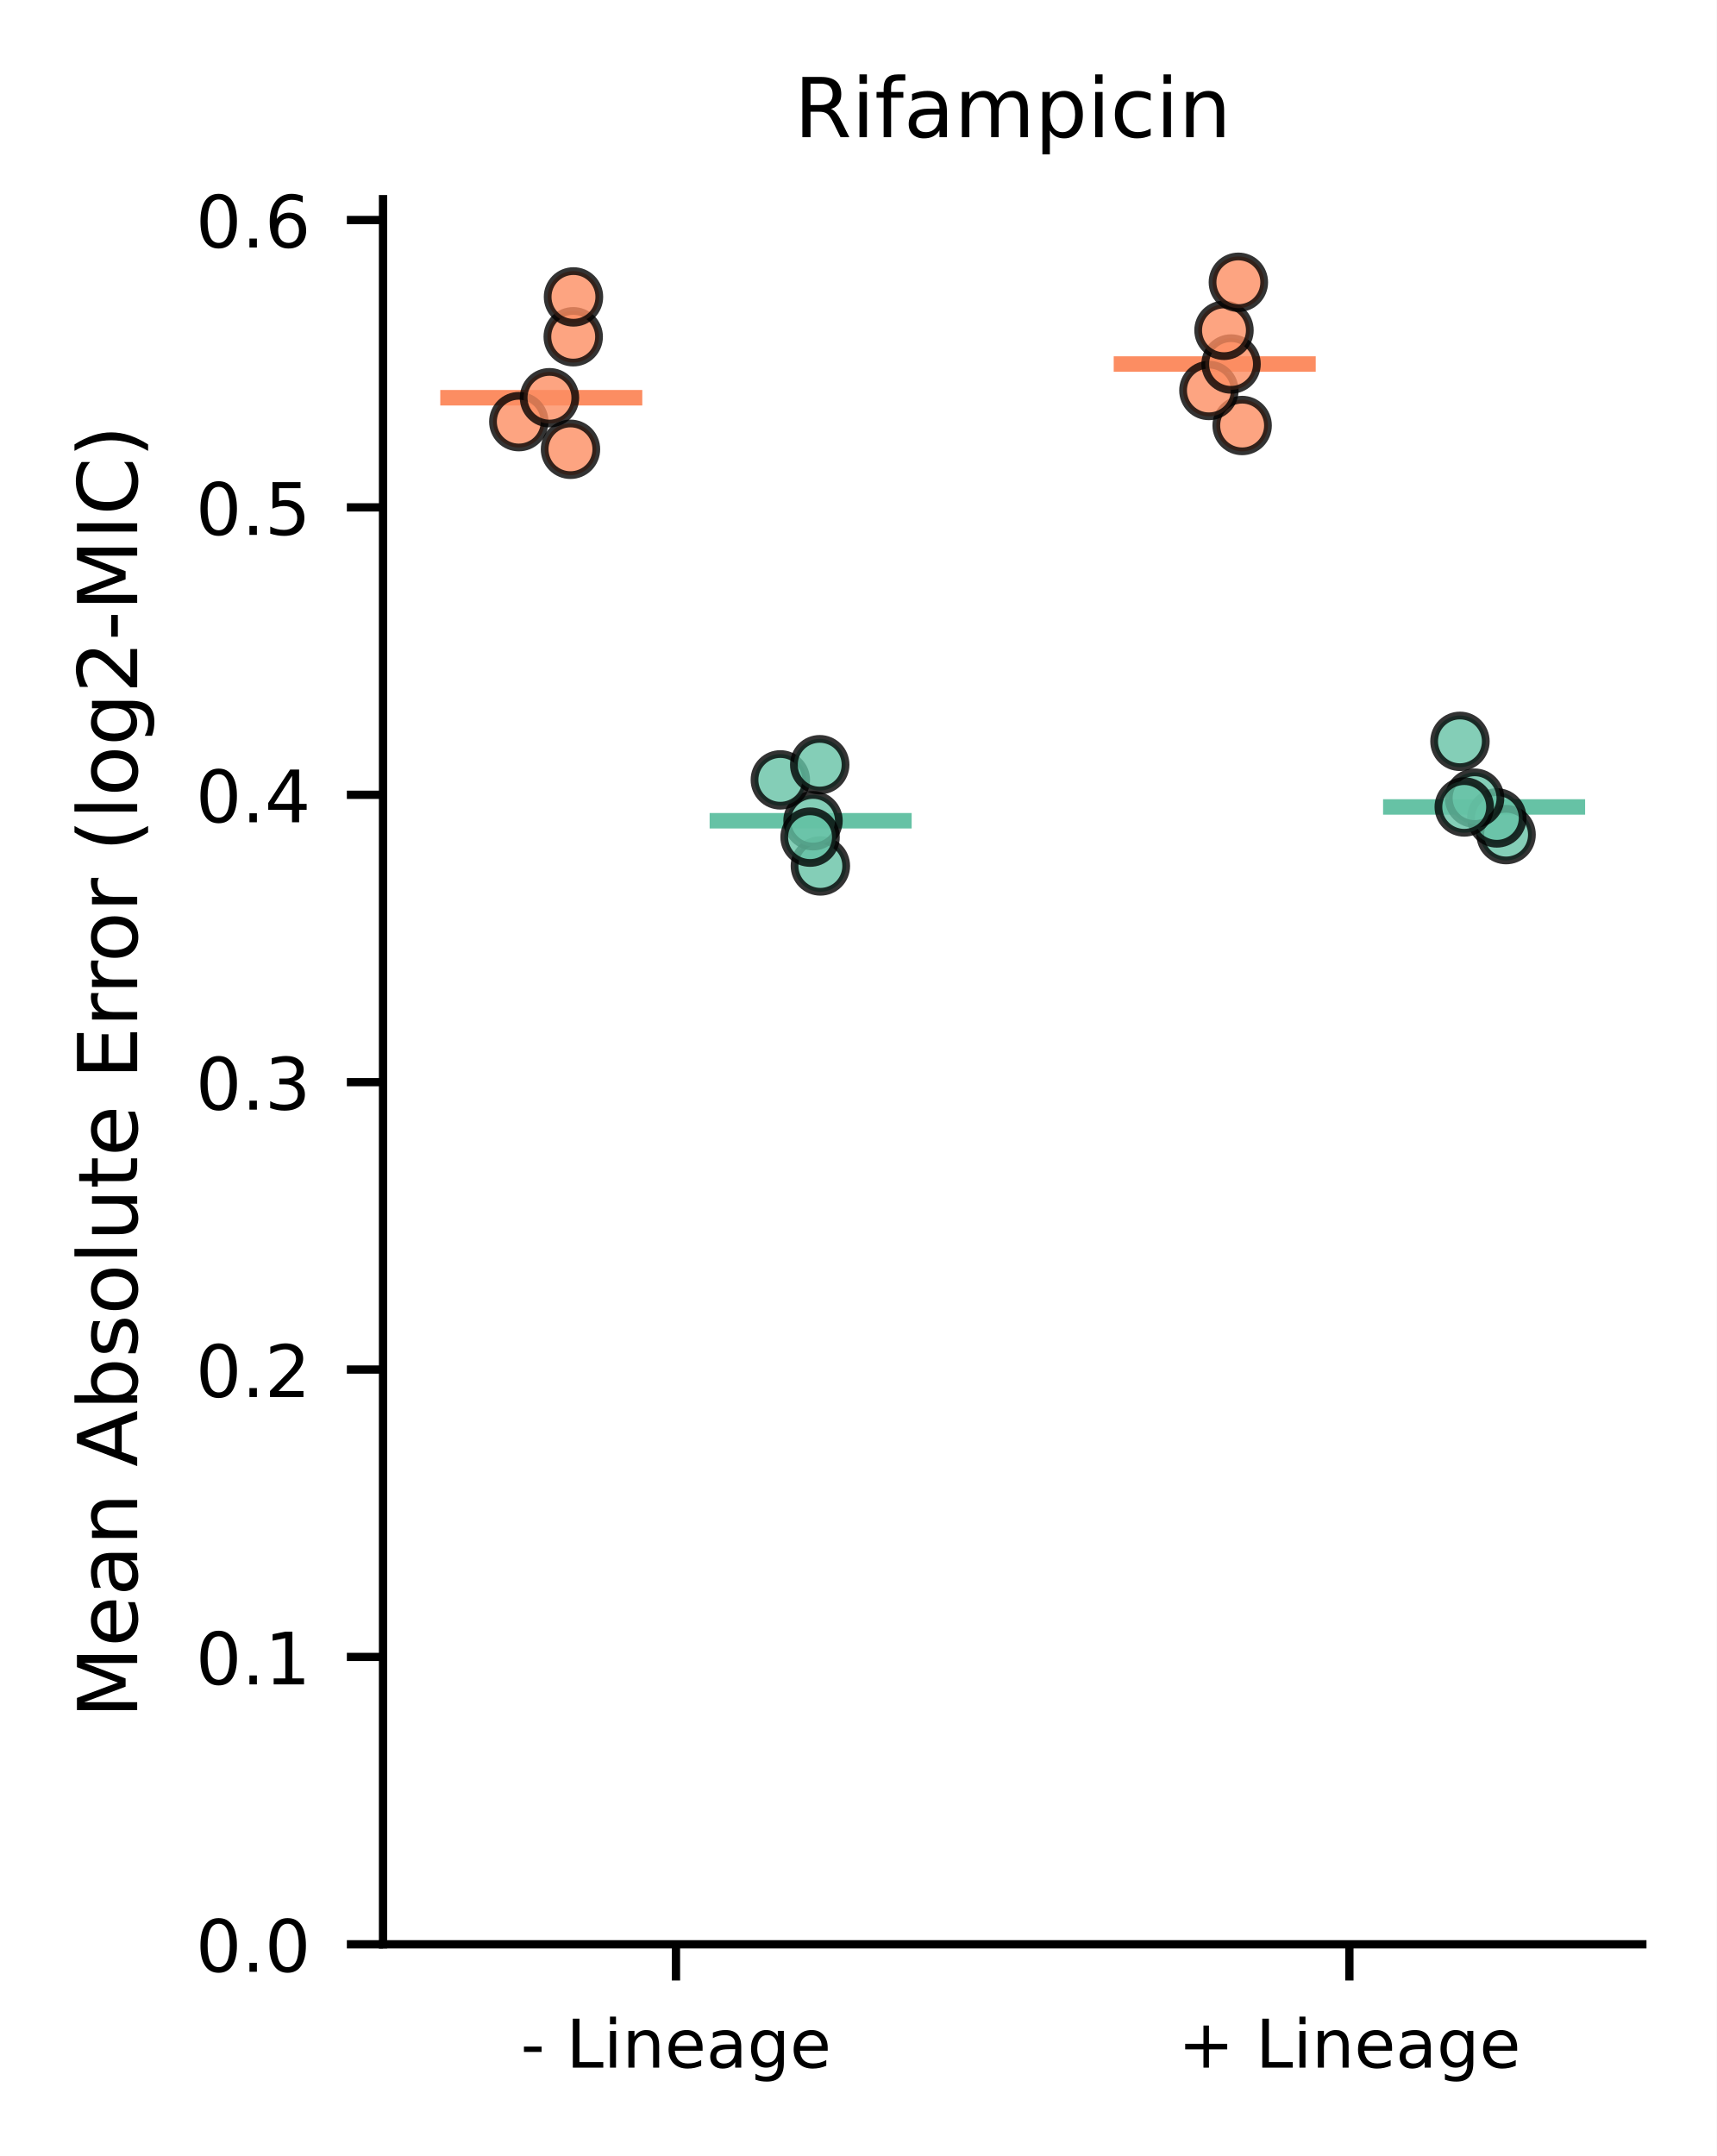
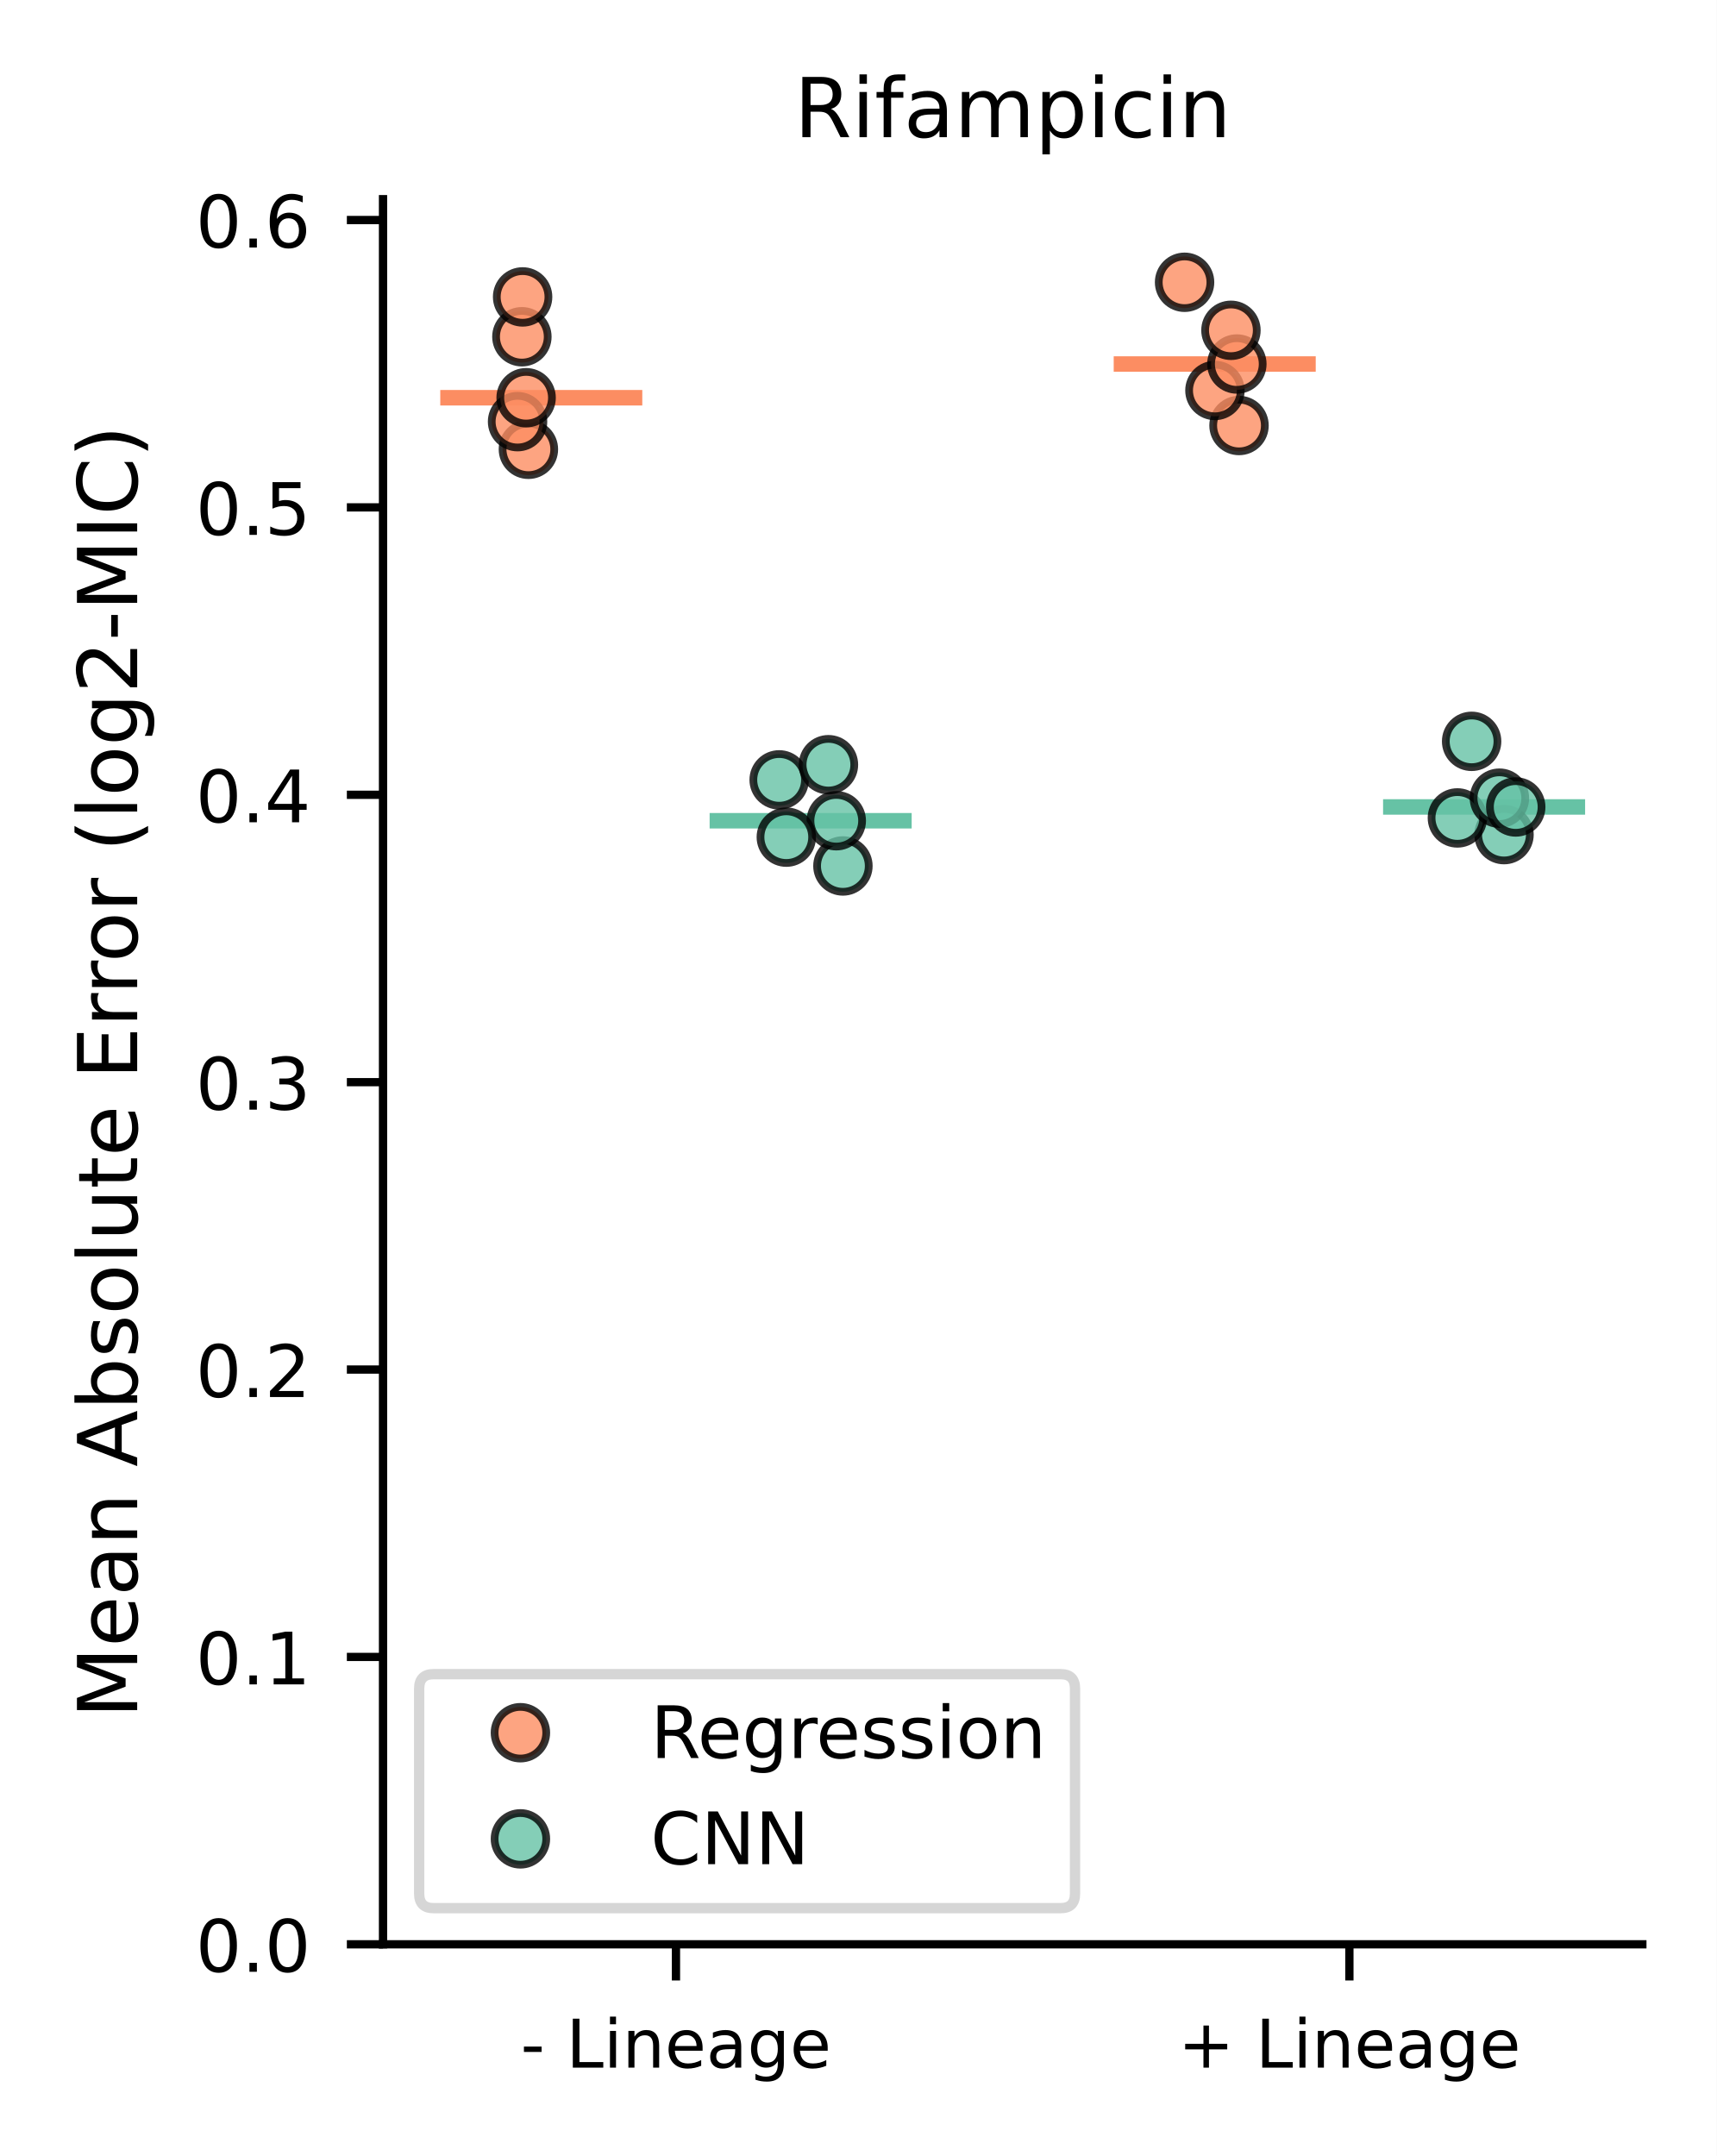
<svg xmlns="http://www.w3.org/2000/svg" xmlns:xlink="http://www.w3.org/1999/xlink" width="166.175pt" height="208.69pt" viewBox="0 0 166.175 208.69" version="1.1">
  <defs>
    <style type="text/css">*{stroke-linejoin: round; stroke-linecap: butt}</style>
  </defs>
  <g id="figure_1">
    <g id="patch_1">
      <path d="M 0 208.69  L 166.175 208.69  L 166.175 0  L 0 0  z " style="fill: #ffffff" />
    </g>
    <g id="axes_1">
      <g id="patch_2">
        <path d="M 37.075 188.199  L 158.975 188.199  L 158.975 19.279  L 37.075 19.279  z " style="fill: #ffffff" />
      </g>
      <g id="LineCollection_1">
-         <path d="M 42.616 38.498  L 62.172 38.498  " clip-path="url(#p720cb4a7a5)" style="fill: none; stroke: #fc8d62; stroke-width: 1.5" />
+         <path d="M 42.616 38.498  L 62.172 38.498  " clip-path="url(#p813e18060d)" style="fill: none; stroke: #fc8d62; stroke-width: 1.5" />
      </g>
      <g id="LineCollection_2">
-         <path d="M 68.69 79.443  L 88.247 79.443  " clip-path="url(#p720cb4a7a5)" style="fill: none; stroke: #66c2a5; stroke-width: 1.5" />
+         <path d="M 68.69 79.443  L 88.247 79.443  " clip-path="url(#p813e18060d)" style="fill: none; stroke: #66c2a5; stroke-width: 1.5" />
      </g>
      <g id="LineCollection_3">
-         <path d="M 107.803 35.234  L 127.359 35.234  " clip-path="url(#p720cb4a7a5)" style="fill: none; stroke: #fc8d62; stroke-width: 1.5" />
+         <path d="M 107.803 35.234  L 127.359 35.234  " clip-path="url(#p813e18060d)" style="fill: none; stroke: #fc8d62; stroke-width: 1.5" />
      </g>
      <g id="LineCollection_4">
-         <path d="M 133.878 78.109  L 153.434 78.109  " clip-path="url(#p720cb4a7a5)" style="fill: none; stroke: #66c2a5; stroke-width: 1.5" />
+         <path d="M 133.878 78.109  L 153.434 78.109  " clip-path="url(#p813e18060d)" style="fill: none; stroke: #66c2a5; stroke-width: 1.5" />
      </g>
      <g id="PathCollection_1">
        <defs>
-           <path id="C0_0_a77ba33fe9" d="M 0 2.5  C 0.663 2.5 1.299 2.237 1.768 1.768  C 2.237 1.299 2.5 0.663 2.5 -0  C 2.5 -0.663 2.237 -1.299 1.768 -1.768  C 1.299 -2.237 0.663 -2.5 0 -2.5  C -0.663 -2.5 -1.299 -2.237 -1.768 -1.768  C -2.237 -1.299 -2.5 -0.663 -2.5 0  C -2.5 0.663 -2.237 1.299 -1.768 1.768  C -1.299 2.237 -0.663 2.5 0 2.5  z " />
+           <path id="C0_0_b3918128e7" d="M 0 2.5  C 0.663 2.5 1.299 2.237 1.768 1.768  C 2.237 1.299 2.5 0.663 2.5 -0  C 2.5 -0.663 2.237 -1.299 1.768 -1.768  C 1.299 -2.237 0.663 -2.5 0 -2.5  C -0.663 -2.5 -1.299 -2.237 -1.768 -1.768  C -2.237 -1.299 -2.5 -0.663 -2.5 0  C -2.5 0.663 -2.237 1.299 -1.768 1.768  C -1.299 2.237 -0.663 2.5 0 2.5  z " />
        </defs>
-         <g clip-path="url(#p720cb4a7a5)">
-           <use xlink:href="#C0_0_a77ba33fe9" x="55.221" y="43.489" style="fill: #fc8d62; fill-opacity: 0.8; stroke: #000000; stroke-opacity: 0.8; stroke-width: 0.75" />
-         </g>
-         <g clip-path="url(#p720cb4a7a5)">
-           <use xlink:href="#C0_0_a77ba33fe9" x="50.219" y="40.814" style="fill: #fc8d62; fill-opacity: 0.8; stroke: #000000; stroke-opacity: 0.8; stroke-width: 0.75" />
-         </g>
-         <g clip-path="url(#p720cb4a7a5)">
-           <use xlink:href="#C0_0_a77ba33fe9" x="53.188" y="38.498" style="fill: #fc8d62; fill-opacity: 0.8; stroke: #000000; stroke-opacity: 0.8; stroke-width: 0.75" />
-         </g>
-         <g clip-path="url(#p720cb4a7a5)">
-           <use xlink:href="#C0_0_a77ba33fe9" x="55.486" y="32.595" style="fill: #fc8d62; fill-opacity: 0.8; stroke: #000000; stroke-opacity: 0.8; stroke-width: 0.75" />
-         </g>
-         <g clip-path="url(#p720cb4a7a5)">
-           <use xlink:href="#C0_0_a77ba33fe9" x="55.511" y="28.74" style="fill: #fc8d62; fill-opacity: 0.8; stroke: #000000; stroke-opacity: 0.8; stroke-width: 0.75" />
+         <g clip-path="url(#p813e18060d)">
+           <use xlink:href="#C0_0_b3918128e7" x="51.148" y="43.489" style="fill: #fc8d62; fill-opacity: 0.8; stroke: #000000; stroke-opacity: 0.8; stroke-width: 0.75" />
+         </g>
+         <g clip-path="url(#p813e18060d)">
+           <use xlink:href="#C0_0_b3918128e7" x="50.098" y="40.814" style="fill: #fc8d62; fill-opacity: 0.8; stroke: #000000; stroke-opacity: 0.8; stroke-width: 0.75" />
+         </g>
+         <g clip-path="url(#p813e18060d)">
+           <use xlink:href="#C0_0_b3918128e7" x="50.927" y="38.498" style="fill: #fc8d62; fill-opacity: 0.8; stroke: #000000; stroke-opacity: 0.8; stroke-width: 0.75" />
+         </g>
+         <g clip-path="url(#p813e18060d)">
+           <use xlink:href="#C0_0_b3918128e7" x="50.517" y="32.595" style="fill: #fc8d62; fill-opacity: 0.8; stroke: #000000; stroke-opacity: 0.8; stroke-width: 0.75" />
+         </g>
+         <g clip-path="url(#p813e18060d)">
+           <use xlink:href="#C0_0_b3918128e7" x="50.587" y="28.74" style="fill: #fc8d62; fill-opacity: 0.8; stroke: #000000; stroke-opacity: 0.8; stroke-width: 0.75" />
        </g>
      </g>
      <g id="PathCollection_2">
        <defs>
-           <path id="C1_0_9f6f9a57ff" d="M 0 2.5  C 0.663 2.5 1.299 2.237 1.768 1.768  C 2.237 1.299 2.5 0.663 2.5 -0  C 2.5 -0.663 2.237 -1.299 1.768 -1.768  C 1.299 -2.237 0.663 -2.5 0 -2.5  C -0.663 -2.5 -1.299 -2.237 -1.768 -1.768  C -2.237 -1.299 -2.5 -0.663 -2.5 0  C -2.5 0.663 -2.237 1.299 -1.768 1.768  C -1.299 2.237 -0.663 2.5 0 2.5  z " />
+           <path id="C1_0_fd9c9b2f36" d="M 0 2.5  C 0.663 2.5 1.299 2.237 1.768 1.768  C 2.237 1.299 2.5 0.663 2.5 -0  C 2.5 -0.663 2.237 -1.299 1.768 -1.768  C 1.299 -2.237 0.663 -2.5 0 -2.5  C -0.663 -2.5 -1.299 -2.237 -1.768 -1.768  C -2.237 -1.299 -2.5 -0.663 -2.5 0  C -2.5 0.663 -2.237 1.299 -1.768 1.768  C -1.299 2.237 -0.663 2.5 0 2.5  z " />
        </defs>
-         <g clip-path="url(#p720cb4a7a5)">
-           <use xlink:href="#C1_0_9f6f9a57ff" x="79.41" y="83.821" style="fill: #66c2a5; fill-opacity: 0.8; stroke: #000000; stroke-opacity: 0.8; stroke-width: 0.75" />
-         </g>
-         <g clip-path="url(#p720cb4a7a5)">
-           <use xlink:href="#C1_0_9f6f9a57ff" x="78.698" y="79.443" style="fill: #66c2a5; fill-opacity: 0.8; stroke: #000000; stroke-opacity: 0.8; stroke-width: 0.75" />
-         </g>
-         <g clip-path="url(#p720cb4a7a5)">
-           <use xlink:href="#C1_0_9f6f9a57ff" x="75.534" y="75.488" style="fill: #66c2a5; fill-opacity: 0.8; stroke: #000000; stroke-opacity: 0.8; stroke-width: 0.75" />
-         </g>
-         <g clip-path="url(#p720cb4a7a5)">
-           <use xlink:href="#C1_0_9f6f9a57ff" x="78.413" y="81.031" style="fill: #66c2a5; fill-opacity: 0.8; stroke: #000000; stroke-opacity: 0.8; stroke-width: 0.75" />
-         </g>
-         <g clip-path="url(#p720cb4a7a5)">
-           <use xlink:href="#C1_0_9f6f9a57ff" x="79.346" y="74.02" style="fill: #66c2a5; fill-opacity: 0.8; stroke: #000000; stroke-opacity: 0.8; stroke-width: 0.75" />
+         <g clip-path="url(#p813e18060d)">
+           <use xlink:href="#C1_0_fd9c9b2f36" x="81.592" y="83.821" style="fill: #66c2a5; fill-opacity: 0.8; stroke: #000000; stroke-opacity: 0.8; stroke-width: 0.75" />
+         </g>
+         <g clip-path="url(#p813e18060d)">
+           <use xlink:href="#C1_0_fd9c9b2f36" x="80.949" y="79.443" style="fill: #66c2a5; fill-opacity: 0.8; stroke: #000000; stroke-opacity: 0.8; stroke-width: 0.75" />
+         </g>
+         <g clip-path="url(#p813e18060d)">
+           <use xlink:href="#C1_0_fd9c9b2f36" x="75.421" y="75.488" style="fill: #66c2a5; fill-opacity: 0.8; stroke: #000000; stroke-opacity: 0.8; stroke-width: 0.75" />
+         </g>
+         <g clip-path="url(#p813e18060d)">
+           <use xlink:href="#C1_0_fd9c9b2f36" x="76.113" y="81.031" style="fill: #66c2a5; fill-opacity: 0.8; stroke: #000000; stroke-opacity: 0.8; stroke-width: 0.75" />
+         </g>
+         <g clip-path="url(#p813e18060d)">
+           <use xlink:href="#C1_0_fd9c9b2f36" x="80.191" y="74.02" style="fill: #66c2a5; fill-opacity: 0.8; stroke: #000000; stroke-opacity: 0.8; stroke-width: 0.75" />
        </g>
      </g>
      <g id="PathCollection_3">
        <defs>
-           <path id="C2_0_1629823886" d="M 0 2.5  C 0.663 2.5 1.299 2.237 1.768 1.768  C 2.237 1.299 2.5 0.663 2.5 -0  C 2.5 -0.663 2.237 -1.299 1.768 -1.768  C 1.299 -2.237 0.663 -2.5 0 -2.5  C -0.663 -2.5 -1.299 -2.237 -1.768 -1.768  C -2.237 -1.299 -2.5 -0.663 -2.5 0  C -2.5 0.663 -2.237 1.299 -1.768 1.768  C -1.299 2.237 -0.663 2.5 0 2.5  z " />
+           <path id="C2_0_8bae85237a" d="M 0 2.5  C 0.663 2.5 1.299 2.237 1.768 1.768  C 2.237 1.299 2.5 0.663 2.5 -0  C 2.5 -0.663 2.237 -1.299 1.768 -1.768  C 1.299 -2.237 0.663 -2.5 0 -2.5  C -0.663 -2.5 -1.299 -2.237 -1.768 -1.768  C -2.237 -1.299 -2.5 -0.663 -2.5 0  C -2.5 0.663 -2.237 1.299 -1.768 1.768  C -1.299 2.237 -0.663 2.5 0 2.5  z " />
        </defs>
-         <g clip-path="url(#p720cb4a7a5)">
-           <use xlink:href="#C2_0_1629823886" x="120.236" y="41.187" style="fill: #fc8d62; fill-opacity: 0.8; stroke: #000000; stroke-opacity: 0.8; stroke-width: 0.75" />
-         </g>
-         <g clip-path="url(#p720cb4a7a5)">
-           <use xlink:href="#C2_0_1629823886" x="117.018" y="37.796" style="fill: #fc8d62; fill-opacity: 0.8; stroke: #000000; stroke-opacity: 0.8; stroke-width: 0.75" />
-         </g>
-         <g clip-path="url(#p720cb4a7a5)">
-           <use xlink:href="#C2_0_1629823886" x="119.164" y="35.234" style="fill: #fc8d62; fill-opacity: 0.8; stroke: #000000; stroke-opacity: 0.8; stroke-width: 0.75" />
-         </g>
-         <g clip-path="url(#p720cb4a7a5)">
-           <use xlink:href="#C2_0_1629823886" x="118.48" y="31.972" style="fill: #fc8d62; fill-opacity: 0.8; stroke: #000000; stroke-opacity: 0.8; stroke-width: 0.75" />
-         </g>
-         <g clip-path="url(#p720cb4a7a5)">
-           <use xlink:href="#C2_0_1629823886" x="119.871" y="27.323" style="fill: #fc8d62; fill-opacity: 0.8; stroke: #000000; stroke-opacity: 0.8; stroke-width: 0.75" />
+         <g clip-path="url(#p813e18060d)">
+           <use xlink:href="#C2_0_8bae85237a" x="119.934" y="41.187" style="fill: #fc8d62; fill-opacity: 0.8; stroke: #000000; stroke-opacity: 0.8; stroke-width: 0.75" />
+         </g>
+         <g clip-path="url(#p813e18060d)">
+           <use xlink:href="#C2_0_8bae85237a" x="117.602" y="37.796" style="fill: #fc8d62; fill-opacity: 0.8; stroke: #000000; stroke-opacity: 0.8; stroke-width: 0.75" />
+         </g>
+         <g clip-path="url(#p813e18060d)">
+           <use xlink:href="#C2_0_8bae85237a" x="119.725" y="35.234" style="fill: #fc8d62; fill-opacity: 0.8; stroke: #000000; stroke-opacity: 0.8; stroke-width: 0.75" />
+         </g>
+         <g clip-path="url(#p813e18060d)">
+           <use xlink:href="#C2_0_8bae85237a" x="119.152" y="31.972" style="fill: #fc8d62; fill-opacity: 0.8; stroke: #000000; stroke-opacity: 0.8; stroke-width: 0.75" />
+         </g>
+         <g clip-path="url(#p813e18060d)">
+           <use xlink:href="#C2_0_8bae85237a" x="114.663" y="27.323" style="fill: #fc8d62; fill-opacity: 0.8; stroke: #000000; stroke-opacity: 0.8; stroke-width: 0.75" />
        </g>
      </g>
      <g id="PathCollection_4">
        <defs>
-           <path id="C3_0_0af4b5089e" d="M 0 2.5  C 0.663 2.5 1.299 2.237 1.768 1.768  C 2.237 1.299 2.5 0.663 2.5 -0  C 2.5 -0.663 2.237 -1.299 1.768 -1.768  C 1.299 -2.237 0.663 -2.5 0 -2.5  C -0.663 -2.5 -1.299 -2.237 -1.768 -1.768  C -2.237 -1.299 -2.5 -0.663 -2.5 0  C -2.5 0.663 -2.237 1.299 -1.768 1.768  C -1.299 2.237 -0.663 2.5 0 2.5  z " />
+           <path id="C3_0_7d03ebae9a" d="M 0 2.5  C 0.663 2.5 1.299 2.237 1.768 1.768  C 2.237 1.299 2.5 0.663 2.5 -0  C 2.5 -0.663 2.237 -1.299 1.768 -1.768  C 1.299 -2.237 0.663 -2.5 0 -2.5  C -0.663 -2.5 -1.299 -2.237 -1.768 -1.768  C -2.237 -1.299 -2.5 -0.663 -2.5 0  C -2.5 0.663 -2.237 1.299 -1.768 1.768  C -1.299 2.237 -0.663 2.5 0 2.5  z " />
        </defs>
-         <g clip-path="url(#p720cb4a7a5)">
-           <use xlink:href="#C3_0_0af4b5089e" x="145.786" y="80.787" style="fill: #66c2a5; fill-opacity: 0.8; stroke: #000000; stroke-opacity: 0.8; stroke-width: 0.75" />
-         </g>
-         <g clip-path="url(#p720cb4a7a5)">
-           <use xlink:href="#C3_0_0af4b5089e" x="144.89" y="79.171" style="fill: #66c2a5; fill-opacity: 0.8; stroke: #000000; stroke-opacity: 0.8; stroke-width: 0.75" />
-         </g>
-         <g clip-path="url(#p720cb4a7a5)">
-           <use xlink:href="#C3_0_0af4b5089e" x="141.32" y="71.758" style="fill: #66c2a5; fill-opacity: 0.8; stroke: #000000; stroke-opacity: 0.8; stroke-width: 0.75" />
-         </g>
-         <g clip-path="url(#p720cb4a7a5)">
-           <use xlink:href="#C3_0_0af4b5089e" x="142.737" y="77.259" style="fill: #66c2a5; fill-opacity: 0.8; stroke: #000000; stroke-opacity: 0.8; stroke-width: 0.75" />
-         </g>
-         <g clip-path="url(#p720cb4a7a5)">
-           <use xlink:href="#C3_0_0af4b5089e" x="141.734" y="78.109" style="fill: #66c2a5; fill-opacity: 0.8; stroke: #000000; stroke-opacity: 0.8; stroke-width: 0.75" />
+         <g clip-path="url(#p813e18060d)">
+           <use xlink:href="#C3_0_7d03ebae9a" x="145.584" y="80.787" style="fill: #66c2a5; fill-opacity: 0.8; stroke: #000000; stroke-opacity: 0.8; stroke-width: 0.75" />
+         </g>
+         <g clip-path="url(#p813e18060d)">
+           <use xlink:href="#C3_0_7d03ebae9a" x="141.072" y="79.171" style="fill: #66c2a5; fill-opacity: 0.8; stroke: #000000; stroke-opacity: 0.8; stroke-width: 0.75" />
+         </g>
+         <g clip-path="url(#p813e18060d)">
+           <use xlink:href="#C3_0_7d03ebae9a" x="142.449" y="71.758" style="fill: #66c2a5; fill-opacity: 0.8; stroke: #000000; stroke-opacity: 0.8; stroke-width: 0.75" />
+         </g>
+         <g clip-path="url(#p813e18060d)">
+           <use xlink:href="#C3_0_7d03ebae9a" x="145.139" y="77.259" style="fill: #66c2a5; fill-opacity: 0.8; stroke: #000000; stroke-opacity: 0.8; stroke-width: 0.75" />
+         </g>
+         <g clip-path="url(#p813e18060d)">
+           <use xlink:href="#C3_0_7d03ebae9a" x="146.719" y="78.109" style="fill: #66c2a5; fill-opacity: 0.8; stroke: #000000; stroke-opacity: 0.8; stroke-width: 0.75" />
        </g>
      </g>
      <g id="line2d_1" />
      <g id="line2d_2" />
      <g id="matplotlib.axis_1">
        <g id="xtick_1">
          <g id="line2d_3">
            <defs>
-               <path id="m7562bfa1f2" d="M 0 0  L 0 3.5  " style="stroke: #000000; stroke-width: 0.8" />
+               <path id="mfdc07ec59a" d="M 0 0  L 0 3.5  " style="stroke: #000000; stroke-width: 0.8" />
            </defs>
            <g>
-               <use xlink:href="#m7562bfa1f2" x="65.431" y="188.199" style="stroke: #000000; stroke-width: 0.8" />
+               <use xlink:href="#mfdc07ec59a" x="65.431" y="188.199" style="stroke: #000000; stroke-width: 0.8" />
            </g>
          </g>
          <g id="text_1">
            <g transform="translate(50.39782 200.1377) scale(0.065 -0.065)">
              <defs>
                <path id="DejaVuSans-2d" d="M 313 2009  L 1997 2009  L 1997 1497  L 313 1497  L 313 2009  z " transform="scale(0.015625)" />
                <path id="DejaVuSans-20" transform="scale(0.015625)" />
                <path id="DejaVuSans-4c" d="M 628 4666  L 1259 4666  L 1259 531  L 3531 531  L 3531 0  L 628 0  L 628 4666  z " transform="scale(0.015625)" />
                <path id="DejaVuSans-69" d="M 603 3500  L 1178 3500  L 1178 0  L 603 0  L 603 3500  z M 603 4863  L 1178 4863  L 1178 4134  L 603 4134  L 603 4863  z " transform="scale(0.015625)" />
                <path id="DejaVuSans-6e" d="M 3513 2113  L 3513 0  L 2938 0  L 2938 2094  Q 2938 2591 2744 2837  Q 2550 3084 2163 3084  Q 1697 3084 1428 2787  Q 1159 2491 1159 1978  L 1159 0  L 581 0  L 581 3500  L 1159 3500  L 1159 2956  Q 1366 3272 1645 3428  Q 1925 3584 2291 3584  Q 2894 3584 3203 3211  Q 3513 2838 3513 2113  z " transform="scale(0.015625)" />
                <path id="DejaVuSans-65" d="M 3597 1894  L 3597 1613  L 953 1613  Q 991 1019 1311 708  Q 1631 397 2203 397  Q 2534 397 2845 478  Q 3156 559 3463 722  L 3463 178  Q 3153 47 2828 -22  Q 2503 -91 2169 -91  Q 1331 -91 842 396  Q 353 884 353 1716  Q 353 2575 817 3079  Q 1281 3584 2069 3584  Q 2775 3584 3186 3129  Q 3597 2675 3597 1894  z M 3022 2063  Q 3016 2534 2758 2815  Q 2500 3097 2075 3097  Q 1594 3097 1305 2825  Q 1016 2553 972 2059  L 3022 2063  z " transform="scale(0.015625)" />
                <path id="DejaVuSans-61" d="M 2194 1759  Q 1497 1759 1228 1600  Q 959 1441 959 1056  Q 959 750 1161 570  Q 1363 391 1709 391  Q 2188 391 2477 730  Q 2766 1069 2766 1631  L 2766 1759  L 2194 1759  z M 3341 1997  L 3341 0  L 2766 0  L 2766 531  Q 2569 213 2275 61  Q 1981 -91 1556 -91  Q 1019 -91 701 211  Q 384 513 384 1019  Q 384 1609 779 1909  Q 1175 2209 1959 2209  L 2766 2209  L 2766 2266  Q 2766 2663 2505 2880  Q 2244 3097 1772 3097  Q 1472 3097 1187 3025  Q 903 2953 641 2809  L 641 3341  Q 956 3463 1253 3523  Q 1550 3584 1831 3584  Q 2591 3584 2966 3190  Q 3341 2797 3341 1997  z " transform="scale(0.015625)" />
                <path id="DejaVuSans-67" d="M 2906 1791  Q 2906 2416 2648 2759  Q 2391 3103 1925 3103  Q 1463 3103 1205 2759  Q 947 2416 947 1791  Q 947 1169 1205 825  Q 1463 481 1925 481  Q 2391 481 2648 825  Q 2906 1169 2906 1791  z M 3481 434  Q 3481 -459 3084 -895  Q 2688 -1331 1869 -1331  Q 1566 -1331 1297 -1286  Q 1028 -1241 775 -1147  L 775 -588  Q 1028 -725 1275 -790  Q 1522 -856 1778 -856  Q 2344 -856 2625 -561  Q 2906 -266 2906 331  L 2906 616  Q 2728 306 2450 153  Q 2172 0 1784 0  Q 1141 0 747 490  Q 353 981 353 1791  Q 353 2603 747 3093  Q 1141 3584 1784 3584  Q 2172 3584 2450 3431  Q 2728 3278 2906 2969  L 2906 3500  L 3481 3500  L 3481 434  z " transform="scale(0.015625)" />
              </defs>
              <use xlink:href="#DejaVuSans-2d" />
              <use xlink:href="#DejaVuSans-20" x="36.084" />
              <use xlink:href="#DejaVuSans-4c" x="67.871" />
              <use xlink:href="#DejaVuSans-69" x="123.584" />
              <use xlink:href="#DejaVuSans-6e" x="151.367" />
              <use xlink:href="#DejaVuSans-65" x="214.746" />
              <use xlink:href="#DejaVuSans-61" x="276.27" />
              <use xlink:href="#DejaVuSans-67" x="337.549" />
              <use xlink:href="#DejaVuSans-65" x="401.025" />
            </g>
          </g>
        </g>
        <g id="xtick_2">
          <g id="line2d_4">
            <g>
-               <use xlink:href="#m7562bfa1f2" x="130.618" y="188.199" style="stroke: #000000; stroke-width: 0.8" />
+               <use xlink:href="#mfdc07ec59a" x="130.618" y="188.199" style="stroke: #000000; stroke-width: 0.8" />
            </g>
          </g>
          <g id="text_2">
            <g transform="translate(114.0341 200.1377) scale(0.065 -0.065)">
              <defs>
                <path id="DejaVuSans-2b" d="M 2944 4013  L 2944 2272  L 4684 2272  L 4684 1741  L 2944 1741  L 2944 0  L 2419 0  L 2419 1741  L 678 1741  L 678 2272  L 2419 2272  L 2419 4013  L 2944 4013  z " transform="scale(0.015625)" />
              </defs>
              <use xlink:href="#DejaVuSans-2b" />
              <use xlink:href="#DejaVuSans-20" x="83.789" />
              <use xlink:href="#DejaVuSans-4c" x="115.576" />
              <use xlink:href="#DejaVuSans-69" x="171.289" />
              <use xlink:href="#DejaVuSans-6e" x="199.072" />
              <use xlink:href="#DejaVuSans-65" x="262.451" />
              <use xlink:href="#DejaVuSans-61" x="323.975" />
              <use xlink:href="#DejaVuSans-67" x="385.254" />
              <use xlink:href="#DejaVuSans-65" x="448.73" />
            </g>
          </g>
        </g>
      </g>
      <g id="matplotlib.axis_2">
        <g id="ytick_1">
          <g id="line2d_5">
            <defs>
-               <path id="mc5ac6c4598" d="M 0 0  L -3.5 0  " style="stroke: #000000; stroke-width: 0.8" />
+               <path id="mde693726d6" d="M 0 0  L -3.5 0  " style="stroke: #000000; stroke-width: 0.8" />
            </defs>
            <g>
-               <use xlink:href="#mc5ac6c4598" x="37.075" y="188.199" style="stroke: #000000; stroke-width: 0.8" />
+               <use xlink:href="#mde693726d6" x="37.075" y="188.199" style="stroke: #000000; stroke-width: 0.8" />
            </g>
          </g>
          <g id="text_3">
            <g transform="translate(18.9425 190.8582) scale(0.07 -0.07)">
              <defs>
                <path id="DejaVuSans-30" d="M 2034 4250  Q 1547 4250 1301 3770  Q 1056 3291 1056 2328  Q 1056 1369 1301 889  Q 1547 409 2034 409  Q 2525 409 2770 889  Q 3016 1369 3016 2328  Q 3016 3291 2770 3770  Q 2525 4250 2034 4250  z M 2034 4750  Q 2819 4750 3233 4129  Q 3647 3509 3647 2328  Q 3647 1150 3233 529  Q 2819 -91 2034 -91  Q 1250 -91 836 529  Q 422 1150 422 2328  Q 422 3509 836 4129  Q 1250 4750 2034 4750  z " transform="scale(0.015625)" />
                <path id="DejaVuSans-2e" d="M 684 794  L 1344 794  L 1344 0  L 684 0  L 684 794  z " transform="scale(0.015625)" />
              </defs>
              <use xlink:href="#DejaVuSans-30" />
              <use xlink:href="#DejaVuSans-2e" x="63.623" />
              <use xlink:href="#DejaVuSans-30" x="95.41" />
            </g>
          </g>
        </g>
        <g id="ytick_2">
          <g id="line2d_6">
            <g>
-               <use xlink:href="#mc5ac6c4598" x="37.075" y="160.382" style="stroke: #000000; stroke-width: 0.8" />
+               <use xlink:href="#mde693726d6" x="37.075" y="160.382" style="stroke: #000000; stroke-width: 0.8" />
            </g>
          </g>
          <g id="text_4">
            <g transform="translate(18.9425 163.0413) scale(0.07 -0.07)">
              <defs>
                <path id="DejaVuSans-31" d="M 794 531  L 1825 531  L 1825 4091  L 703 3866  L 703 4441  L 1819 4666  L 2450 4666  L 2450 531  L 3481 531  L 3481 0  L 794 0  L 794 531  z " transform="scale(0.015625)" />
              </defs>
              <use xlink:href="#DejaVuSans-30" />
              <use xlink:href="#DejaVuSans-2e" x="63.623" />
              <use xlink:href="#DejaVuSans-31" x="95.41" />
            </g>
          </g>
        </g>
        <g id="ytick_3">
          <g id="line2d_7">
            <g>
-               <use xlink:href="#mc5ac6c4598" x="37.075" y="132.565" style="stroke: #000000; stroke-width: 0.8" />
+               <use xlink:href="#mde693726d6" x="37.075" y="132.565" style="stroke: #000000; stroke-width: 0.8" />
            </g>
          </g>
          <g id="text_5">
            <g transform="translate(18.9425 135.2244) scale(0.07 -0.07)">
              <defs>
                <path id="DejaVuSans-32" d="M 1228 531  L 3431 531  L 3431 0  L 469 0  L 469 531  Q 828 903 1448 1529  Q 2069 2156 2228 2338  Q 2531 2678 2651 2914  Q 2772 3150 2772 3378  Q 2772 3750 2511 3984  Q 2250 4219 1831 4219  Q 1534 4219 1204 4116  Q 875 4013 500 3803  L 500 4441  Q 881 4594 1212 4672  Q 1544 4750 1819 4750  Q 2544 4750 2975 4387  Q 3406 4025 3406 3419  Q 3406 3131 3298 2873  Q 3191 2616 2906 2266  Q 2828 2175 2409 1742  Q 1991 1309 1228 531  z " transform="scale(0.015625)" />
              </defs>
              <use xlink:href="#DejaVuSans-30" />
              <use xlink:href="#DejaVuSans-2e" x="63.623" />
              <use xlink:href="#DejaVuSans-32" x="95.41" />
            </g>
          </g>
        </g>
        <g id="ytick_4">
          <g id="line2d_8">
            <g>
-               <use xlink:href="#mc5ac6c4598" x="37.075" y="104.748" style="stroke: #000000; stroke-width: 0.8" />
+               <use xlink:href="#mde693726d6" x="37.075" y="104.748" style="stroke: #000000; stroke-width: 0.8" />
            </g>
          </g>
          <g id="text_6">
            <g transform="translate(18.9425 107.4075) scale(0.07 -0.07)">
              <defs>
                <path id="DejaVuSans-33" d="M 2597 2516  Q 3050 2419 3304 2112  Q 3559 1806 3559 1356  Q 3559 666 3084 287  Q 2609 -91 1734 -91  Q 1441 -91 1130 -33  Q 819 25 488 141  L 488 750  Q 750 597 1062 519  Q 1375 441 1716 441  Q 2309 441 2620 675  Q 2931 909 2931 1356  Q 2931 1769 2642 2001  Q 2353 2234 1838 2234  L 1294 2234  L 1294 2753  L 1863 2753  Q 2328 2753 2575 2939  Q 2822 3125 2822 3475  Q 2822 3834 2567 4026  Q 2313 4219 1838 4219  Q 1578 4219 1281 4162  Q 984 4106 628 3988  L 628 4550  Q 988 4650 1302 4700  Q 1616 4750 1894 4750  Q 2613 4750 3031 4423  Q 3450 4097 3450 3541  Q 3450 3153 3228 2886  Q 3006 2619 2597 2516  z " transform="scale(0.015625)" />
              </defs>
              <use xlink:href="#DejaVuSans-30" />
              <use xlink:href="#DejaVuSans-2e" x="63.623" />
              <use xlink:href="#DejaVuSans-33" x="95.41" />
            </g>
          </g>
        </g>
        <g id="ytick_5">
          <g id="line2d_9">
            <g>
-               <use xlink:href="#mc5ac6c4598" x="37.075" y="76.931" style="stroke: #000000; stroke-width: 0.8" />
+               <use xlink:href="#mde693726d6" x="37.075" y="76.931" style="stroke: #000000; stroke-width: 0.8" />
            </g>
          </g>
          <g id="text_7">
            <g transform="translate(18.9425 79.59062) scale(0.07 -0.07)">
              <defs>
                <path id="DejaVuSans-34" d="M 2419 4116  L 825 1625  L 2419 1625  L 2419 4116  z M 2253 4666  L 3047 4666  L 3047 1625  L 3713 1625  L 3713 1100  L 3047 1100  L 3047 0  L 2419 0  L 2419 1100  L 313 1100  L 313 1709  L 2253 4666  z " transform="scale(0.015625)" />
              </defs>
              <use xlink:href="#DejaVuSans-30" />
              <use xlink:href="#DejaVuSans-2e" x="63.623" />
              <use xlink:href="#DejaVuSans-34" x="95.41" />
            </g>
          </g>
        </g>
        <g id="ytick_6">
          <g id="line2d_10">
            <g>
-               <use xlink:href="#mc5ac6c4598" x="37.075" y="49.114" style="stroke: #000000; stroke-width: 0.8" />
+               <use xlink:href="#mde693726d6" x="37.075" y="49.114" style="stroke: #000000; stroke-width: 0.8" />
            </g>
          </g>
          <g id="text_8">
            <g transform="translate(18.9425 51.77372) scale(0.07 -0.07)">
              <defs>
                <path id="DejaVuSans-35" d="M 691 4666  L 3169 4666  L 3169 4134  L 1269 4134  L 1269 2991  Q 1406 3038 1543 3061  Q 1681 3084 1819 3084  Q 2600 3084 3056 2656  Q 3513 2228 3513 1497  Q 3513 744 3044 326  Q 2575 -91 1722 -91  Q 1428 -91 1123 -41  Q 819 9 494 109  L 494 744  Q 775 591 1075 516  Q 1375 441 1709 441  Q 2250 441 2565 725  Q 2881 1009 2881 1497  Q 2881 1984 2565 2268  Q 2250 2553 1709 2553  Q 1456 2553 1204 2497  Q 953 2441 691 2322  L 691 4666  z " transform="scale(0.015625)" />
              </defs>
              <use xlink:href="#DejaVuSans-30" />
              <use xlink:href="#DejaVuSans-2e" x="63.623" />
              <use xlink:href="#DejaVuSans-35" x="95.41" />
            </g>
          </g>
        </g>
        <g id="ytick_7">
          <g id="line2d_11">
            <g>
-               <use xlink:href="#mc5ac6c4598" x="37.075" y="21.297" style="stroke: #000000; stroke-width: 0.8" />
+               <use xlink:href="#mde693726d6" x="37.075" y="21.297" style="stroke: #000000; stroke-width: 0.8" />
            </g>
          </g>
          <g id="text_9">
            <g transform="translate(18.9425 23.95682) scale(0.07 -0.07)">
              <defs>
                <path id="DejaVuSans-36" d="M 2113 2584  Q 1688 2584 1439 2293  Q 1191 2003 1191 1497  Q 1191 994 1439 701  Q 1688 409 2113 409  Q 2538 409 2786 701  Q 3034 994 3034 1497  Q 3034 2003 2786 2293  Q 2538 2584 2113 2584  z M 3366 4563  L 3366 3988  Q 3128 4100 2886 4159  Q 2644 4219 2406 4219  Q 1781 4219 1451 3797  Q 1122 3375 1075 2522  Q 1259 2794 1537 2939  Q 1816 3084 2150 3084  Q 2853 3084 3261 2657  Q 3669 2231 3669 1497  Q 3669 778 3244 343  Q 2819 -91 2113 -91  Q 1303 -91 875 529  Q 447 1150 447 2328  Q 447 3434 972 4092  Q 1497 4750 2381 4750  Q 2619 4750 2861 4703  Q 3103 4656 3366 4563  z " transform="scale(0.015625)" />
              </defs>
              <use xlink:href="#DejaVuSans-30" />
              <use xlink:href="#DejaVuSans-2e" x="63.623" />
              <use xlink:href="#DejaVuSans-36" x="95.41" />
            </g>
          </g>
        </g>
        <g id="text_10">
          <g transform="translate(13.27875 166.3137) rotate(-90) scale(0.08 -0.08)">
            <defs>
              <path id="DejaVuSans-4d" d="M 628 4666  L 1569 4666  L 2759 1491  L 3956 4666  L 4897 4666  L 4897 0  L 4281 0  L 4281 4097  L 3078 897  L 2444 897  L 1241 4097  L 1241 0  L 628 0  L 628 4666  z " transform="scale(0.015625)" />
              <path id="DejaVuSans-41" d="M 2188 4044  L 1331 1722  L 3047 1722  L 2188 4044  z M 1831 4666  L 2547 4666  L 4325 0  L 3669 0  L 3244 1197  L 1141 1197  L 716 0  L 50 0  L 1831 4666  z " transform="scale(0.015625)" />
              <path id="DejaVuSans-62" d="M 3116 1747  Q 3116 2381 2855 2742  Q 2594 3103 2138 3103  Q 1681 3103 1420 2742  Q 1159 2381 1159 1747  Q 1159 1113 1420 752  Q 1681 391 2138 391  Q 2594 391 2855 752  Q 3116 1113 3116 1747  z M 1159 2969  Q 1341 3281 1617 3432  Q 1894 3584 2278 3584  Q 2916 3584 3314 3078  Q 3713 2572 3713 1747  Q 3713 922 3314 415  Q 2916 -91 2278 -91  Q 1894 -91 1617 61  Q 1341 213 1159 525  L 1159 0  L 581 0  L 581 4863  L 1159 4863  L 1159 2969  z " transform="scale(0.015625)" />
              <path id="DejaVuSans-73" d="M 2834 3397  L 2834 2853  Q 2591 2978 2328 3040  Q 2066 3103 1784 3103  Q 1356 3103 1142 2972  Q 928 2841 928 2578  Q 928 2378 1081 2264  Q 1234 2150 1697 2047  L 1894 2003  Q 2506 1872 2764 1633  Q 3022 1394 3022 966  Q 3022 478 2636 193  Q 2250 -91 1575 -91  Q 1294 -91 989 -36  Q 684 19 347 128  L 347 722  Q 666 556 975 473  Q 1284 391 1588 391  Q 1994 391 2212 530  Q 2431 669 2431 922  Q 2431 1156 2273 1281  Q 2116 1406 1581 1522  L 1381 1569  Q 847 1681 609 1914  Q 372 2147 372 2553  Q 372 3047 722 3315  Q 1072 3584 1716 3584  Q 2034 3584 2315 3537  Q 2597 3491 2834 3397  z " transform="scale(0.015625)" />
              <path id="DejaVuSans-6f" d="M 1959 3097  Q 1497 3097 1228 2736  Q 959 2375 959 1747  Q 959 1119 1226 758  Q 1494 397 1959 397  Q 2419 397 2687 759  Q 2956 1122 2956 1747  Q 2956 2369 2687 2733  Q 2419 3097 1959 3097  z M 1959 3584  Q 2709 3584 3137 3096  Q 3566 2609 3566 1747  Q 3566 888 3137 398  Q 2709 -91 1959 -91  Q 1206 -91 779 398  Q 353 888 353 1747  Q 353 2609 779 3096  Q 1206 3584 1959 3584  z " transform="scale(0.015625)" />
              <path id="DejaVuSans-6c" d="M 603 4863  L 1178 4863  L 1178 0  L 603 0  L 603 4863  z " transform="scale(0.015625)" />
              <path id="DejaVuSans-75" d="M 544 1381  L 544 3500  L 1119 3500  L 1119 1403  Q 1119 906 1312 657  Q 1506 409 1894 409  Q 2359 409 2629 706  Q 2900 1003 2900 1516  L 2900 3500  L 3475 3500  L 3475 0  L 2900 0  L 2900 538  Q 2691 219 2414 64  Q 2138 -91 1772 -91  Q 1169 -91 856 284  Q 544 659 544 1381  z M 1991 3584  L 1991 3584  z " transform="scale(0.015625)" />
              <path id="DejaVuSans-74" d="M 1172 4494  L 1172 3500  L 2356 3500  L 2356 3053  L 1172 3053  L 1172 1153  Q 1172 725 1289 603  Q 1406 481 1766 481  L 2356 481  L 2356 0  L 1766 0  Q 1100 0 847 248  Q 594 497 594 1153  L 594 3053  L 172 3053  L 172 3500  L 594 3500  L 594 4494  L 1172 4494  z " transform="scale(0.015625)" />
              <path id="DejaVuSans-45" d="M 628 4666  L 3578 4666  L 3578 4134  L 1259 4134  L 1259 2753  L 3481 2753  L 3481 2222  L 1259 2222  L 1259 531  L 3634 531  L 3634 0  L 628 0  L 628 4666  z " transform="scale(0.015625)" />
              <path id="DejaVuSans-72" d="M 2631 2963  Q 2534 3019 2420 3045  Q 2306 3072 2169 3072  Q 1681 3072 1420 2755  Q 1159 2438 1159 1844  L 1159 0  L 581 0  L 581 3500  L 1159 3500  L 1159 2956  Q 1341 3275 1631 3429  Q 1922 3584 2338 3584  Q 2397 3584 2469 3576  Q 2541 3569 2628 3553  L 2631 2963  z " transform="scale(0.015625)" />
              <path id="DejaVuSans-28" d="M 1984 4856  Q 1566 4138 1362 3434  Q 1159 2731 1159 2009  Q 1159 1288 1364 580  Q 1569 -128 1984 -844  L 1484 -844  Q 1016 -109 783 600  Q 550 1309 550 2009  Q 550 2706 781 3412  Q 1013 4119 1484 4856  L 1984 4856  z " transform="scale(0.015625)" />
              <path id="DejaVuSans-49" d="M 628 4666  L 1259 4666  L 1259 0  L 628 0  L 628 4666  z " transform="scale(0.015625)" />
              <path id="DejaVuSans-43" d="M 4122 4306  L 4122 3641  Q 3803 3938 3442 4084  Q 3081 4231 2675 4231  Q 1875 4231 1450 3742  Q 1025 3253 1025 2328  Q 1025 1406 1450 917  Q 1875 428 2675 428  Q 3081 428 3442 575  Q 3803 722 4122 1019  L 4122 359  Q 3791 134 3420 21  Q 3050 -91 2638 -91  Q 1578 -91 968 557  Q 359 1206 359 2328  Q 359 3453 968 4101  Q 1578 4750 2638 4750  Q 3056 4750 3426 4639  Q 3797 4528 4122 4306  z " transform="scale(0.015625)" />
              <path id="DejaVuSans-29" d="M 513 4856  L 1013 4856  Q 1481 4119 1714 3412  Q 1947 2706 1947 2009  Q 1947 1309 1714 600  Q 1481 -109 1013 -844  L 513 -844  Q 928 -128 1133 580  Q 1338 1288 1338 2009  Q 1338 2731 1133 3434  Q 928 4138 513 4856  z " transform="scale(0.015625)" />
            </defs>
            <use xlink:href="#DejaVuSans-4d" />
            <use xlink:href="#DejaVuSans-65" x="86.279" />
            <use xlink:href="#DejaVuSans-61" x="147.803" />
            <use xlink:href="#DejaVuSans-6e" x="209.082" />
            <use xlink:href="#DejaVuSans-20" x="272.461" />
            <use xlink:href="#DejaVuSans-41" x="304.248" />
            <use xlink:href="#DejaVuSans-62" x="372.656" />
            <use xlink:href="#DejaVuSans-73" x="436.133" />
            <use xlink:href="#DejaVuSans-6f" x="488.232" />
            <use xlink:href="#DejaVuSans-6c" x="549.414" />
            <use xlink:href="#DejaVuSans-75" x="577.197" />
            <use xlink:href="#DejaVuSans-74" x="640.576" />
            <use xlink:href="#DejaVuSans-65" x="679.785" />
            <use xlink:href="#DejaVuSans-20" x="741.309" />
            <use xlink:href="#DejaVuSans-45" x="773.096" />
            <use xlink:href="#DejaVuSans-72" x="836.279" />
            <use xlink:href="#DejaVuSans-72" x="875.643" />
            <use xlink:href="#DejaVuSans-6f" x="914.506" />
            <use xlink:href="#DejaVuSans-72" x="975.688" />
            <use xlink:href="#DejaVuSans-20" x="1016.801" />
            <use xlink:href="#DejaVuSans-28" x="1048.588" />
            <use xlink:href="#DejaVuSans-6c" x="1087.602" />
            <use xlink:href="#DejaVuSans-6f" x="1115.385" />
            <use xlink:href="#DejaVuSans-67" x="1176.566" />
            <use xlink:href="#DejaVuSans-32" x="1240.043" />
            <use xlink:href="#DejaVuSans-2d" x="1303.666" />
            <use xlink:href="#DejaVuSans-4d" x="1339.75" />
            <use xlink:href="#DejaVuSans-49" x="1426.029" />
            <use xlink:href="#DejaVuSans-43" x="1455.521" />
            <use xlink:href="#DejaVuSans-29" x="1525.346" />
          </g>
        </g>
      </g>
      <g id="patch_3">
        <path d="M 37.075 188.199  L 37.075 19.279  " style="fill: none; stroke: #000000; stroke-width: 0.8; stroke-linejoin: miter; stroke-linecap: square" />
      </g>
      <g id="patch_4">
        <path d="M 37.075 188.199  L 158.975 188.199  " style="fill: none; stroke: #000000; stroke-width: 0.8; stroke-linejoin: miter; stroke-linecap: square" />
      </g>
      <g id="text_11">
        <g transform="translate(76.88219 13.27875) scale(0.08 -0.08)">
          <defs>
            <path id="DejaVuSans-52" d="M 2841 2188  Q 3044 2119 3236 1894  Q 3428 1669 3622 1275  L 4263 0  L 3584 0  L 2988 1197  Q 2756 1666 2539 1819  Q 2322 1972 1947 1972  L 1259 1972  L 1259 0  L 628 0  L 628 4666  L 2053 4666  Q 2853 4666 3247 4331  Q 3641 3997 3641 3322  Q 3641 2881 3436 2590  Q 3231 2300 2841 2188  z M 1259 4147  L 1259 2491  L 2053 2491  Q 2509 2491 2742 2702  Q 2975 2913 2975 3322  Q 2975 3731 2742 3939  Q 2509 4147 2053 4147  L 1259 4147  z " transform="scale(0.015625)" />
            <path id="DejaVuSans-66" d="M 2375 4863  L 2375 4384  L 1825 4384  Q 1516 4384 1395 4259  Q 1275 4134 1275 3809  L 1275 3500  L 2222 3500  L 2222 3053  L 1275 3053  L 1275 0  L 697 0  L 697 3053  L 147 3053  L 147 3500  L 697 3500  L 697 3744  Q 697 4328 969 4595  Q 1241 4863 1831 4863  L 2375 4863  z " transform="scale(0.015625)" />
            <path id="DejaVuSans-6d" d="M 3328 2828  Q 3544 3216 3844 3400  Q 4144 3584 4550 3584  Q 5097 3584 5394 3201  Q 5691 2819 5691 2113  L 5691 0  L 5113 0  L 5113 2094  Q 5113 2597 4934 2840  Q 4756 3084 4391 3084  Q 3944 3084 3684 2787  Q 3425 2491 3425 1978  L 3425 0  L 2847 0  L 2847 2094  Q 2847 2600 2669 2842  Q 2491 3084 2119 3084  Q 1678 3084 1418 2786  Q 1159 2488 1159 1978  L 1159 0  L 581 0  L 581 3500  L 1159 3500  L 1159 2956  Q 1356 3278 1631 3431  Q 1906 3584 2284 3584  Q 2666 3584 2933 3390  Q 3200 3197 3328 2828  z " transform="scale(0.015625)" />
            <path id="DejaVuSans-70" d="M 1159 525  L 1159 -1331  L 581 -1331  L 581 3500  L 1159 3500  L 1159 2969  Q 1341 3281 1617 3432  Q 1894 3584 2278 3584  Q 2916 3584 3314 3078  Q 3713 2572 3713 1747  Q 3713 922 3314 415  Q 2916 -91 2278 -91  Q 1894 -91 1617 61  Q 1341 213 1159 525  z M 3116 1747  Q 3116 2381 2855 2742  Q 2594 3103 2138 3103  Q 1681 3103 1420 2742  Q 1159 2381 1159 1747  Q 1159 1113 1420 752  Q 1681 391 2138 391  Q 2594 391 2855 752  Q 3116 1113 3116 1747  z " transform="scale(0.015625)" />
            <path id="DejaVuSans-63" d="M 3122 3366  L 3122 2828  Q 2878 2963 2633 3030  Q 2388 3097 2138 3097  Q 1578 3097 1268 2742  Q 959 2388 959 1747  Q 959 1106 1268 751  Q 1578 397 2138 397  Q 2388 397 2633 464  Q 2878 531 3122 666  L 3122 134  Q 2881 22 2623 -34  Q 2366 -91 2075 -91  Q 1284 -91 818 406  Q 353 903 353 1747  Q 353 2603 823 3093  Q 1294 3584 2113 3584  Q 2378 3584 2631 3529  Q 2884 3475 3122 3366  z " transform="scale(0.015625)" />
          </defs>
          <use xlink:href="#DejaVuSans-52" />
          <use xlink:href="#DejaVuSans-69" x="69.482" />
          <use xlink:href="#DejaVuSans-66" x="97.266" />
          <use xlink:href="#DejaVuSans-61" x="132.471" />
          <use xlink:href="#DejaVuSans-6d" x="193.75" />
          <use xlink:href="#DejaVuSans-70" x="291.162" />
          <use xlink:href="#DejaVuSans-69" x="354.639" />
          <use xlink:href="#DejaVuSans-63" x="382.422" />
          <use xlink:href="#DejaVuSans-69" x="437.402" />
          <use xlink:href="#DejaVuSans-6e" x="465.186" />
        </g>
      </g>
+       <g id="legend_1">
+         <g id="patch_5">
+           <path d="M 41.975 184.699  L 102.659 184.699  Q 104.059 184.699 104.059 183.299  L 104.059 163.449  Q 104.059 162.049 102.659 162.049  L 41.975 162.049  Q 40.575 162.049 40.575 163.449  L 40.575 183.299  Q 40.575 184.699 41.975 184.699  z " style="fill: #ffffff; opacity: 0.8; stroke: #cccccc; stroke-linejoin: miter" />
+         </g>
+         <g id="line2d_12">
+           <defs>
+             <path id="mce31c30e21" d="M 0 2.5  C 0.663 2.5 1.299 2.237 1.768 1.768  C 2.237 1.299 2.5 0.663 2.5 0  C 2.5 -0.663 2.237 -1.299 1.768 -1.768  C 1.299 -2.237 0.663 -2.5 0 -2.5  C -0.663 -2.5 -1.299 -2.237 -1.768 -1.768  C -2.237 -1.299 -2.5 -0.663 -2.5 0  C -2.5 0.663 -2.237 1.299 -1.768 1.768  C -1.299 2.237 -0.663 2.5 0 2.5  z " style="stroke: #000000; stroke-opacity: 0.8; stroke-width: 0.75" />
+           </defs>
+           <g>
+             <use xlink:href="#mce31c30e21" x="50.375" y="167.718" style="fill: #fc8d62; fill-opacity: 0.8; stroke: #000000; stroke-opacity: 0.8; stroke-width: 0.75" />
+           </g>
+         </g>
+         <g id="text_12">
+           <g transform="translate(62.97469 170.1683) scale(0.07 -0.07)">
+             <use xlink:href="#DejaVuSans-52" />
+             <use xlink:href="#DejaVuSans-65" x="64.982" />
+             <use xlink:href="#DejaVuSans-67" x="126.506" />
+             <use xlink:href="#DejaVuSans-72" x="189.982" />
+             <use xlink:href="#DejaVuSans-65" x="228.846" />
+             <use xlink:href="#DejaVuSans-73" x="290.369" />
+             <use xlink:href="#DejaVuSans-73" x="342.469" />
+             <use xlink:href="#DejaVuSans-69" x="394.568" />
+             <use xlink:href="#DejaVuSans-6f" x="422.352" />
+             <use xlink:href="#DejaVuSans-6e" x="483.533" />
+           </g>
+         </g>
+         <g id="line2d_13">
+           <defs>
+             <path id="mfbde1f0876" d="M 0 2.5  C 0.663 2.5 1.299 2.237 1.768 1.768  C 2.237 1.299 2.5 0.663 2.5 0  C 2.5 -0.663 2.237 -1.299 1.768 -1.768  C 1.299 -2.237 0.663 -2.5 0 -2.5  C -0.663 -2.5 -1.299 -2.237 -1.768 -1.768  C -2.237 -1.299 -2.5 -0.663 -2.5 0  C -2.5 0.663 -2.237 1.299 -1.768 1.768  C -1.299 2.237 -0.663 2.5 0 2.5  z " style="stroke: #000000; stroke-opacity: 0.8; stroke-width: 0.75" />
+           </defs>
+           <g>
+             <use xlink:href="#mfbde1f0876" x="50.375" y="177.993" style="fill: #66c2a5; fill-opacity: 0.8; stroke: #000000; stroke-opacity: 0.8; stroke-width: 0.75" />
+           </g>
+         </g>
+         <g id="text_13">
+           <g transform="translate(62.97469 180.443) scale(0.07 -0.07)">
+             <defs>
+               <path id="DejaVuSans-4e" d="M 628 4666  L 1478 4666  L 3547 763  L 3547 4666  L 4159 4666  L 4159 0  L 3309 0  L 1241 3903  L 1241 0  L 628 0  L 628 4666  z " transform="scale(0.015625)" />
+             </defs>
+             <use xlink:href="#DejaVuSans-43" />
+             <use xlink:href="#DejaVuSans-4e" x="69.824" />
+             <use xlink:href="#DejaVuSans-4e" x="144.629" />
+           </g>
+         </g>
+       </g>
    </g>
  </g>
  <defs>
-     <clipPath id="p720cb4a7a5">
+     <clipPath id="p813e18060d">
      <rect x="37.075" y="19.279" width="121.9" height="168.92" />
    </clipPath>
  </defs>
</svg>
